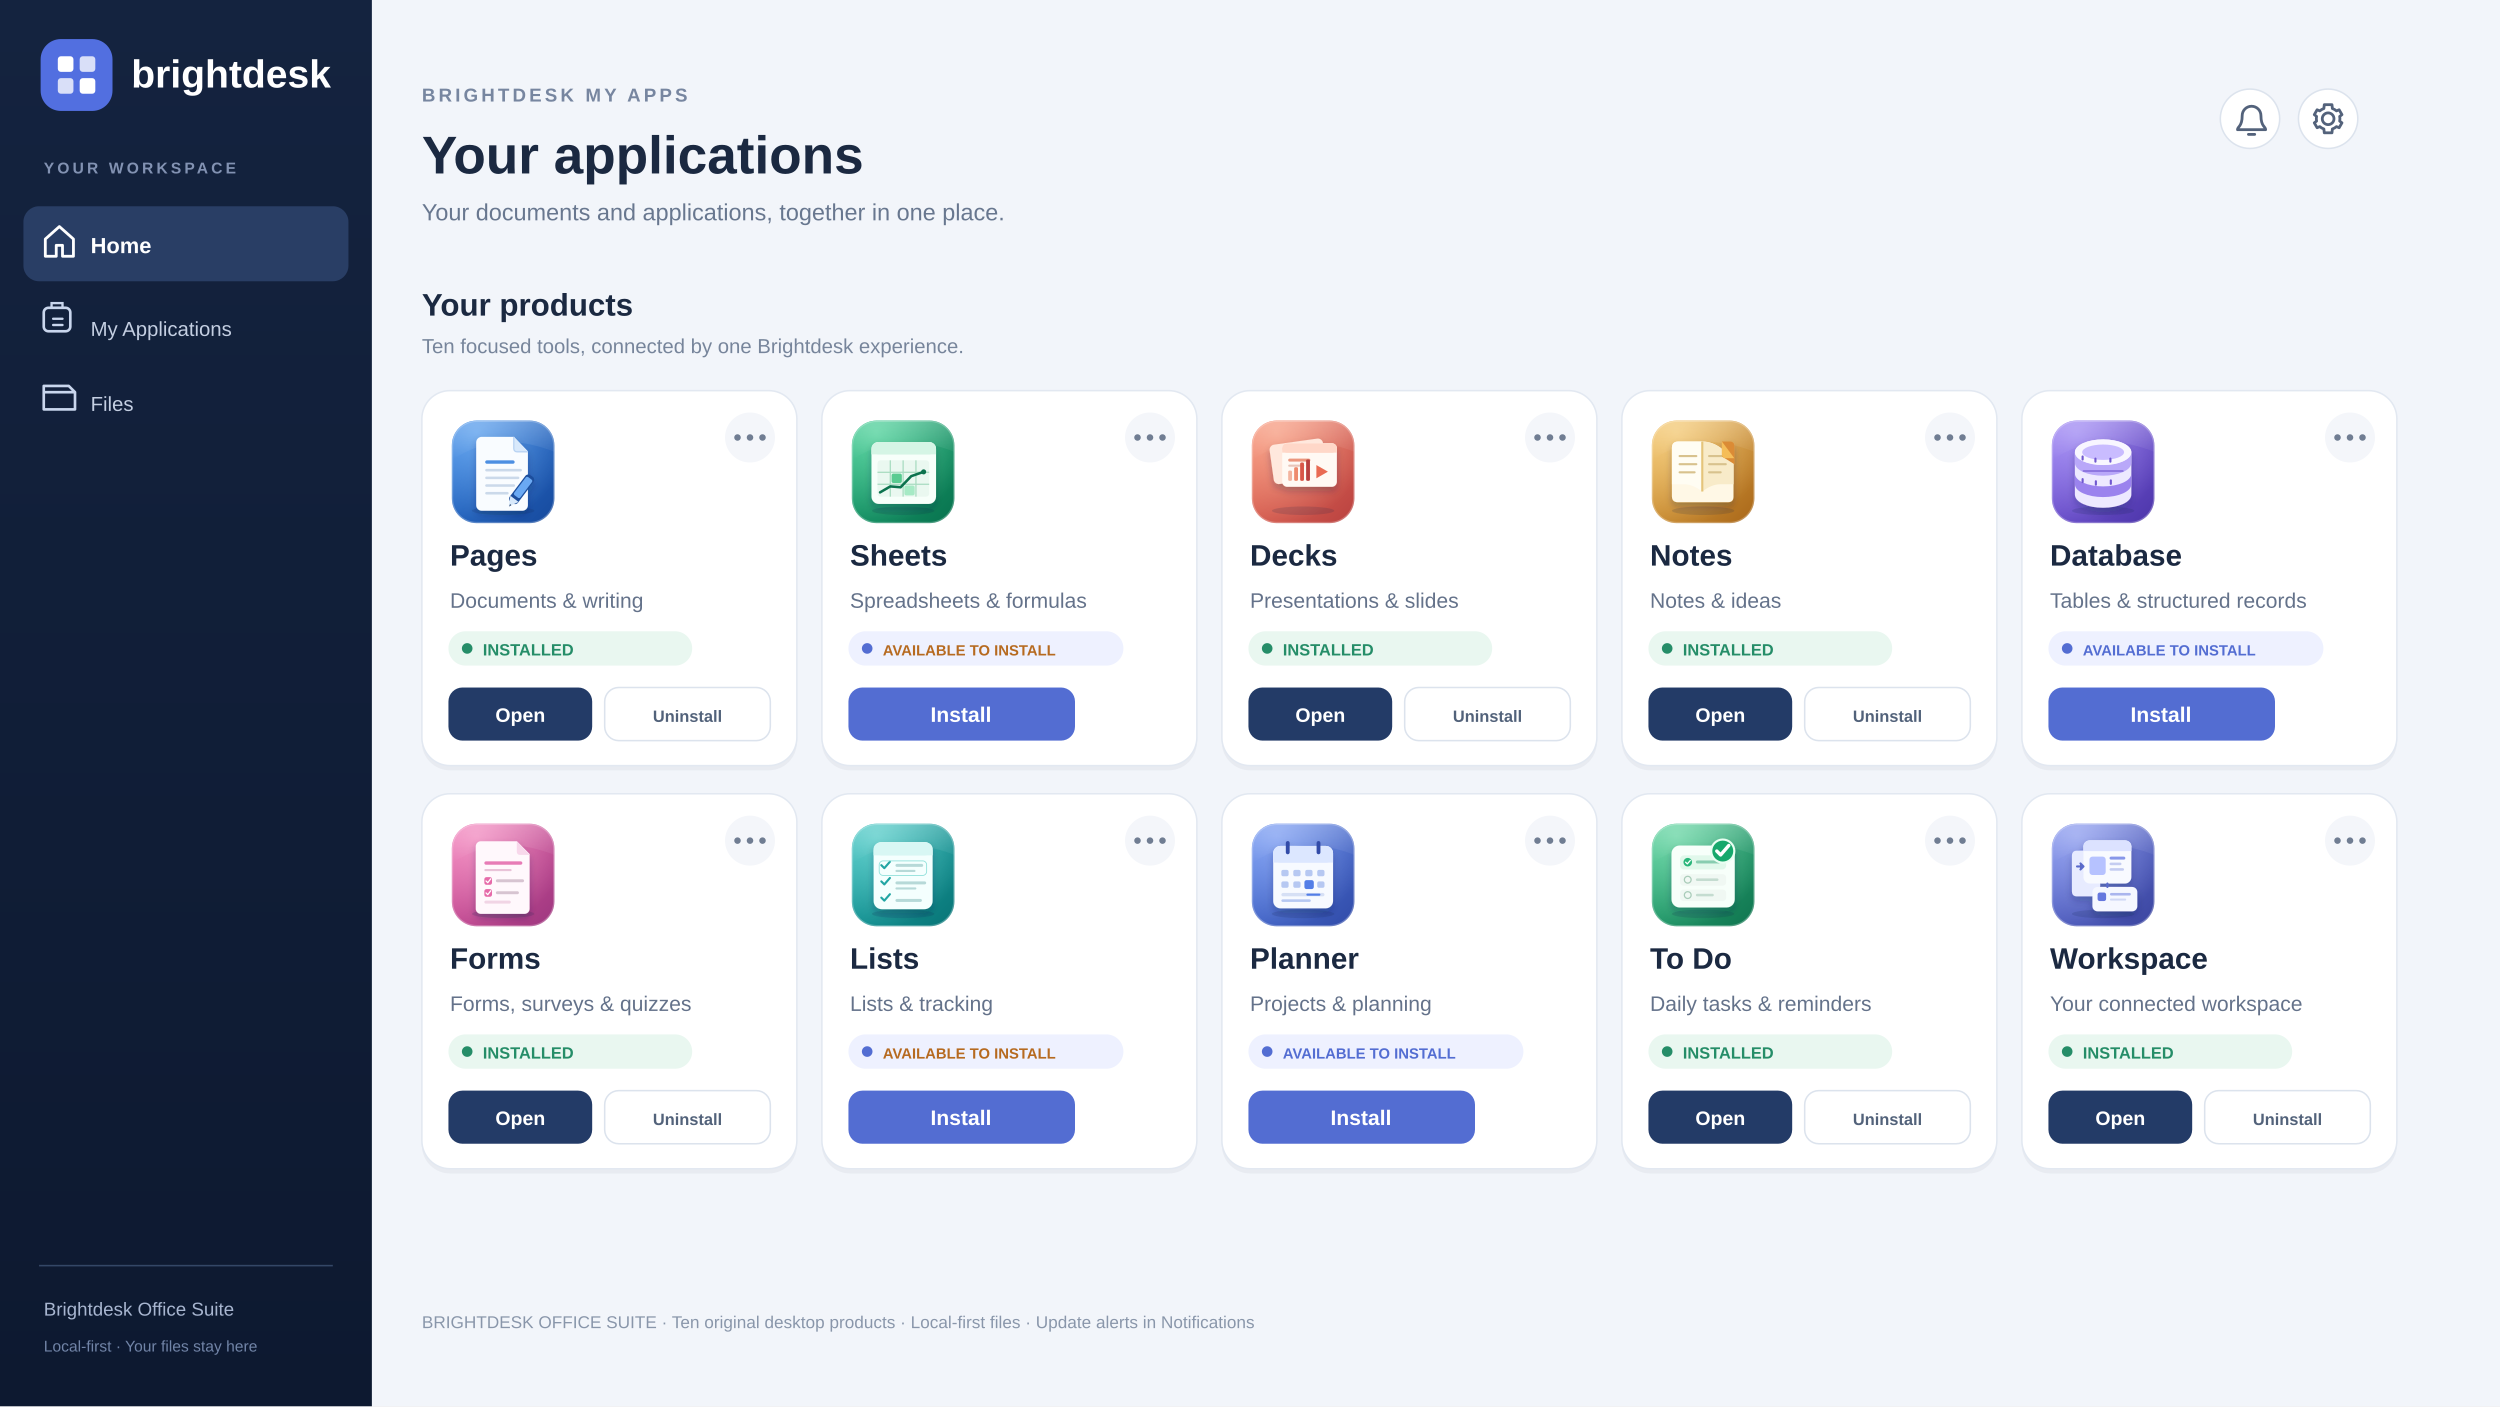
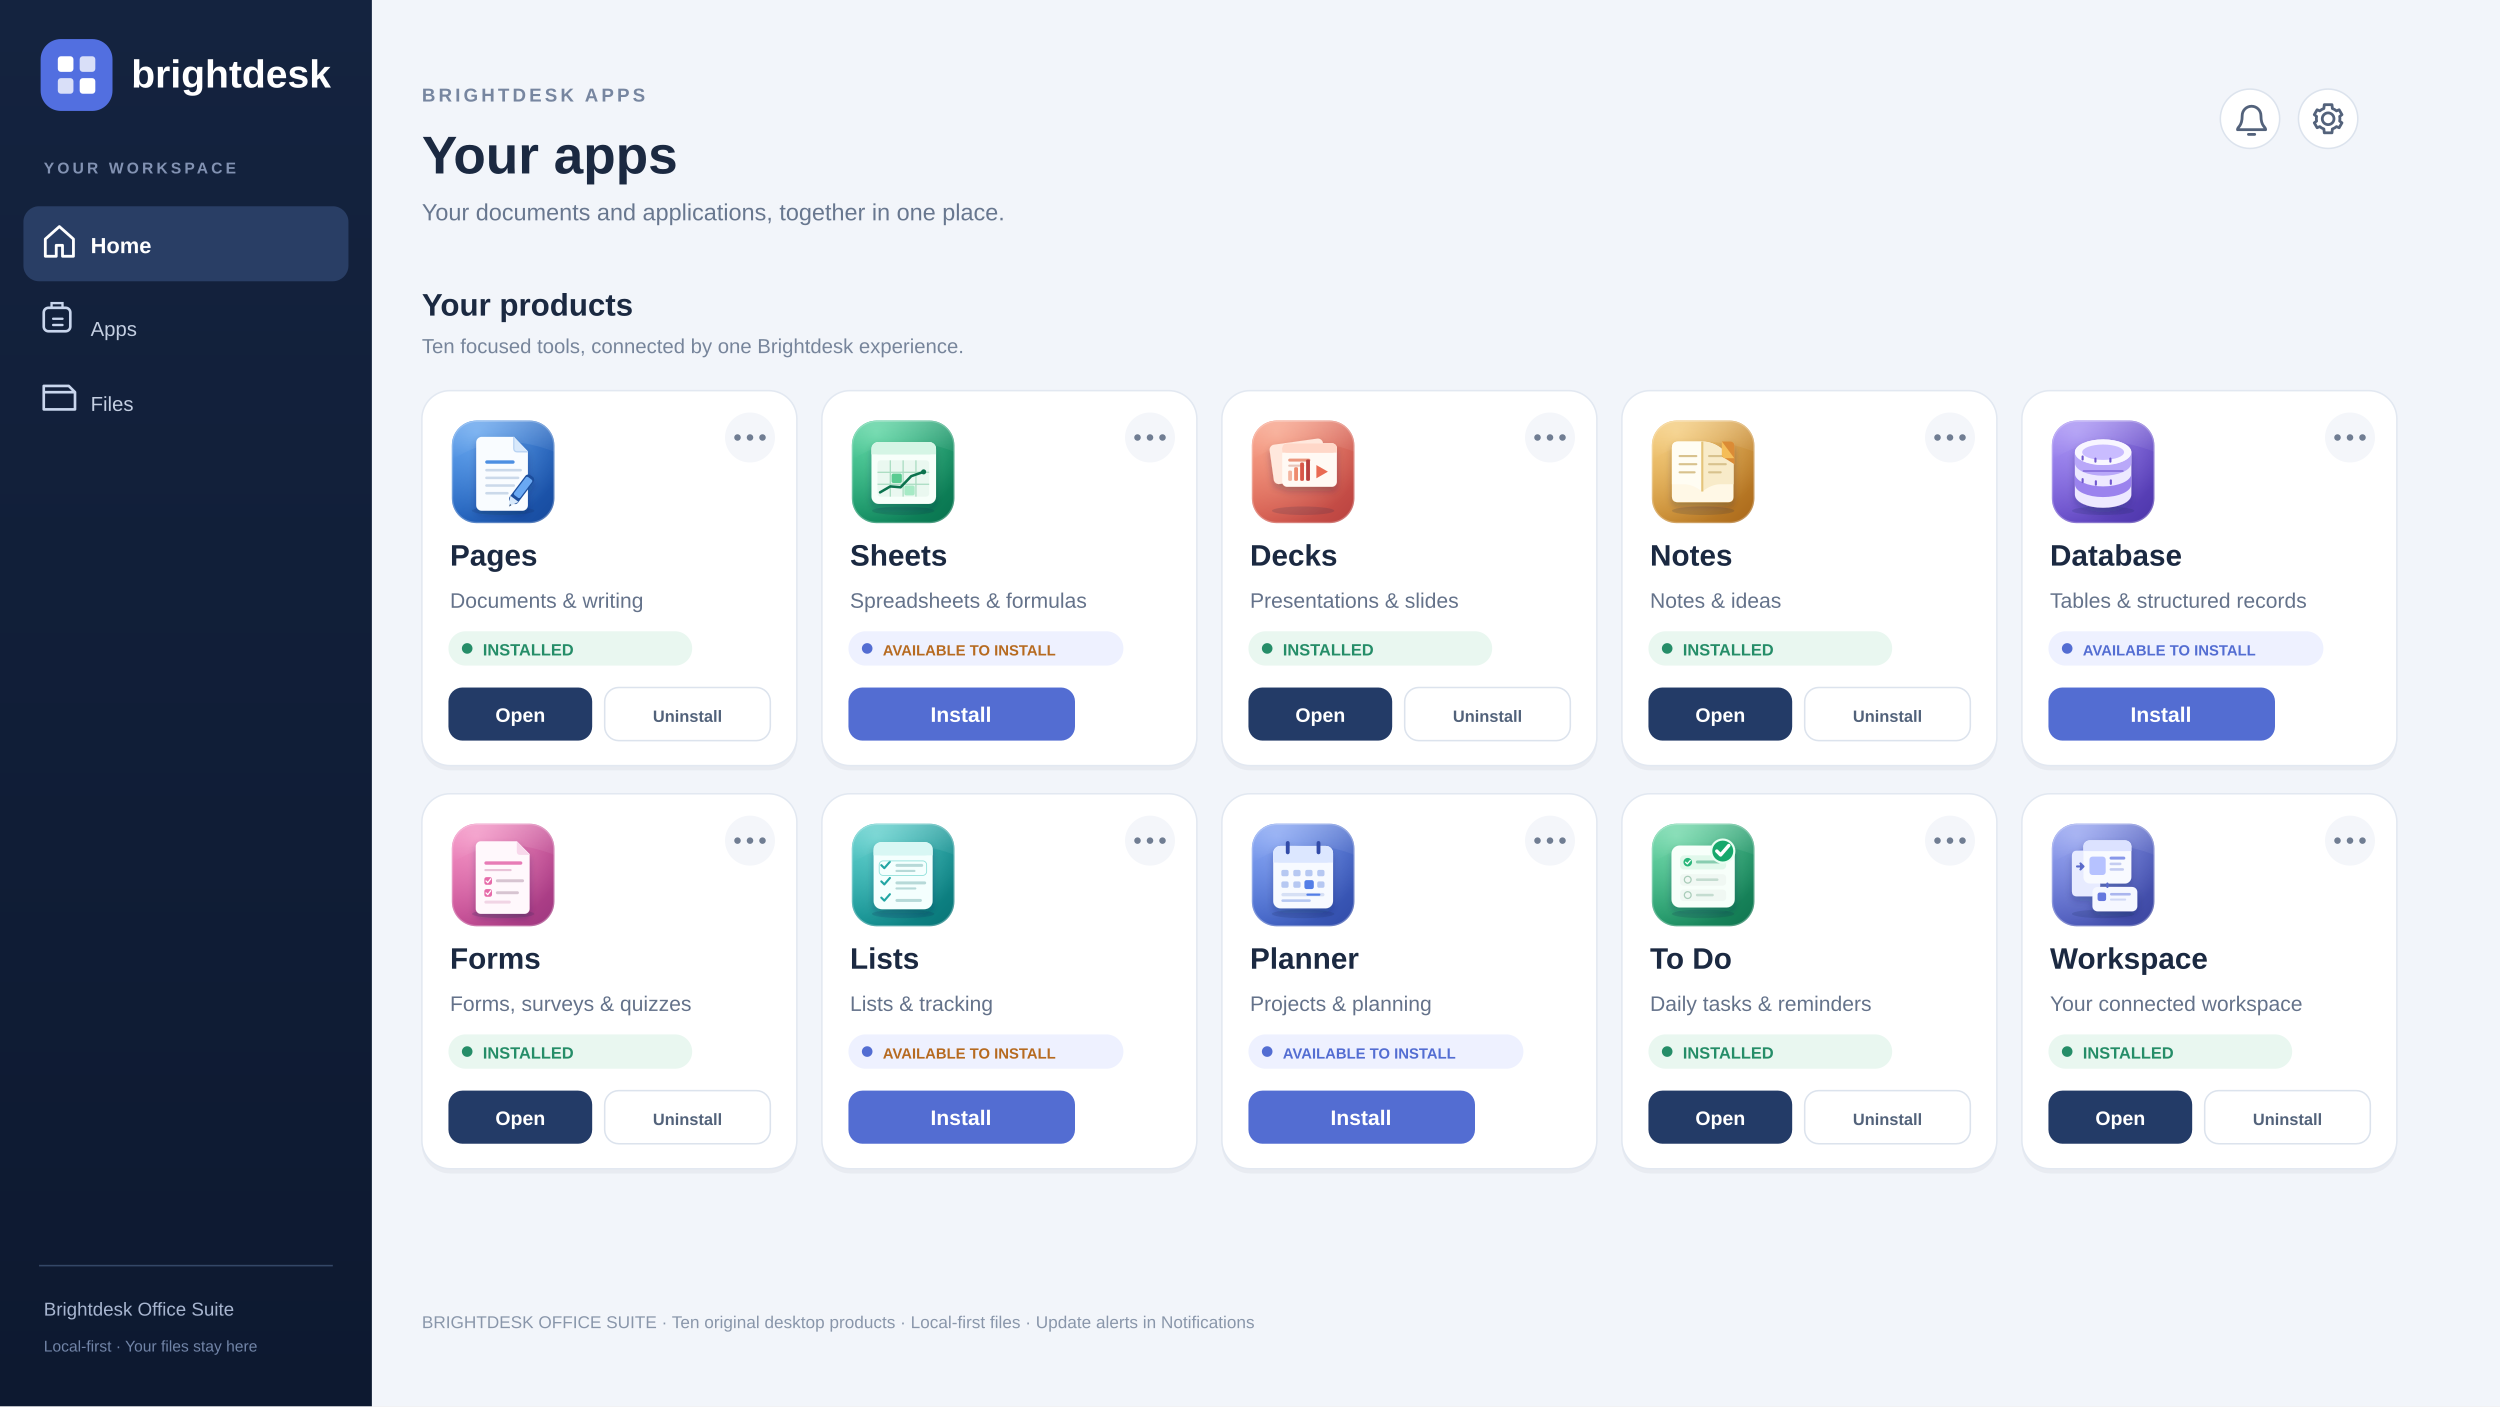
<svg xmlns="http://www.w3.org/2000/svg" width="1600" height="900" viewBox="0 0 1600 900" role="img" aria-labelledby="title desc">
  <defs>
    <linearGradient id="side" x1="0" y1="0" x2="0" y2="1">
      <stop stop-color="#14233F" />
      <stop offset="1" stop-color="#0D1930" />
    </linearGradient>
    <linearGradient id="banner" x1="0" y1="0" x2="1" y2="1">
      <stop stop-color="#E8F0FF" />
      <stop offset="1" stop-color="#F0ECFF" />
    </linearGradient>
    <filter id="shadow" x="-20%" y="-20%" width="140%" height="140%">
      <feDropShadow dx="0" dy="7" stdDeviation="14" flood-color="#1A2B4B" flood-opacity=".09" />
    </filter>
  </defs>
  <rect width="1600" height="900" fill="#F2F5FA" />
  <rect width="238" height="900" fill="url(#side)" />
  <rect x="26" y="25" width="46" height="46" rx="13" fill="#526FE0" />
  <g fill="#FFFFFF">
    <rect x="37" y="36" width="10" height="10" rx="2" />
    <rect x="51" y="36" width="10" height="10" rx="2" opacity=".78" />
    <rect x="37" y="50" width="10" height="10" rx="2" opacity=".78" />
    <rect x="51" y="50" width="10" height="10" rx="2" />
  </g>
  <text x="84" y="56" font-family="Arial, sans-serif" font-size="25" font-weight="700" fill="#FFFFFF">brightdesk</text>
  <text x="28" y="111" font-family="Arial, sans-serif" font-size="10" font-weight="700" letter-spacing="2" fill="#8292B2">YOUR WORKSPACE</text>
  <g id="sidebar-home">
    <rect x="15" y="132" width="208" height="48" rx="10" fill="#293E65" />
    <path d="M29 153l9-8 9 8v11h-7v-7h-4v7h-7z" fill="none" stroke="#FFFFFF" stroke-width="1.8" stroke-linecap="round" stroke-linejoin="round" />
    <text x="58" y="162" font-family="Arial, sans-serif" font-size="14" font-weight="700" fill="#FFFFFF">Home</text>
  </g>
  <g id="sidebar-applications">
    <rect x="28" y="197" width="17" height="15" rx="3" fill="none" stroke="#C9D6ED" stroke-width="1.7" />
    <path d="M33 197v-3h7v3M34 204h6M34 208h6" fill="none" stroke="#C9D6ED" stroke-width="1.5" stroke-linecap="round" />
-     <text x="58" y="215" font-family="Arial, sans-serif" font-size="13" fill="#C4CFE2">My Applications</text>
+     <text x="58" y="215" font-family="Arial, sans-serif" font-size="13" fill="#C4CFE2">Apps</text>
  </g>
  <g id="sidebar-files">
    <path d="M28 247h16l4 4v11H28zM28 251h20" fill="none" stroke="#C9D6ED" stroke-width="1.7" stroke-linecap="round" stroke-linejoin="round" />
    <text x="58" y="263" font-family="Arial, sans-serif" font-size="13" fill="#C4CFE2">Files</text>
  </g>
  <path d="M25 810h188" stroke="#344766" />
  <text x="28" y="842" font-family="Arial, sans-serif" font-size="12" fill="#A8B6D0">Brightdesk Office Suite</text>
  <text x="28" y="865" font-family="Arial, sans-serif" font-size="10" fill="#7184A7">Local-first · Your files stay here</text>
-   <text x="270" y="65" font-family="Arial, sans-serif" font-size="12" font-weight="700" letter-spacing="2" fill="#7786A0">BRIGHTDESK MY APPS</text>
-   <text x="270" y="111" font-family="Arial, sans-serif" font-size="34" font-weight="700" fill="#1B2941">Your applications</text>
+   <text x="270" y="65" font-family="Arial, sans-serif" font-size="12" font-weight="700" letter-spacing="2" fill="#7786A0">BRIGHTDESK APPS</text>
+   <text x="270" y="111" font-family="Arial, sans-serif" font-size="34" font-weight="700" fill="#1B2941">Your apps</text>
  <text x="270" y="141" font-family="Arial, sans-serif" font-size="15" fill="#68778F">Your documents and applications, together in one place.</text>
  <text x="270" y="202" font-family="Arial, sans-serif" font-size="20" font-weight="700" fill="#1B2941">Your products</text>
  <text x="270" y="226" font-family="Arial, sans-serif" font-size="13" fill="#77859B">Ten focused tools, connected by one Brightdesk experience.</text>
  <circle cx="1440" cy="76" r="19" fill="#FFFFFF" stroke="#DCE3ED" />
  <g id="notifications-bell" transform="translate(1429 65)" fill="none" stroke="#53627B" stroke-width="1.8" stroke-linecap="round" stroke-linejoin="round">
    <path d="M18 9a6 6 0 0 0-12 0c0 7-3 7-3 9h18c0-2-3-2-3-9Z" />
    <path d="M10 21h4" />
  </g>
  <circle cx="1490" cy="76" r="19" fill="#FFFFFF" stroke="#DCE3ED" />
  <g id="settings-cogwheel" transform="translate(1478 64)" fill="none" stroke="#53627B" stroke-width="1.8" stroke-linecap="round" stroke-linejoin="round">
    <path d="M12 8.25a3.75 3.75 0 1 0 0 7.5 3.75 3.75 0 0 0 0-7.5Z" />
    <path d="M19.4 13.5a7.7 7.7 0 0 0 0-3l1.45-1.12-1.8-3.12-1.72.7a7.7 7.7 0 0 0-2.6-1.5L14.45 3h-4.9l-.28 2.46a7.7 7.7 0 0 0-2.6 1.5l-1.72-.7-1.8 3.12L4.6 10.5a7.7 7.7 0 0 0 0 3l-1.45 1.12 1.8 3.12 1.72-.7a7.7 7.7 0 0 0 2.6 1.5L9.55 21h4.9l.28-2.46a7.7 7.7 0 0 0 2.6-1.5l1.72.7 1.8-3.12L19.4 13.5Z" />
  </g>
  <g transform="translate(0 -42)">
    <g>
      <rect x="270" y="295" width="240" height="240" rx="18" fill="#14233F" opacity=".05" />
      <rect x="270" y="292" width="240" height="240" rx="18" fill="#FFFFFF" stroke="#E2E8F1" />
      <svg x="287" y="309" width="70" height="70" viewBox="0 0 256 256">
        <defs>
          <linearGradient id="pages-bg" x1="0" y1="0" x2="1" y2="1">
            <stop offset="0" stop-color="#2B76D8" />
            <stop offset="1" stop-color="#174A9D" />
          </linearGradient>
          <radialGradient id="pages-light" cx="24%" cy="12%" r="90%">
            <stop offset="0" stop-color="#8BC5FF" stop-opacity=".65" />
            <stop offset="1" stop-color="#8BC5FF" stop-opacity="0" />
          </radialGradient>
          <linearGradient id="pages-glass" x1="0" y1="0" x2="0" y2="1">
            <stop offset="0" stop-color="#fff" stop-opacity=".21" />
            <stop offset="1" stop-color="#fff" stop-opacity="0" />
          </linearGradient>
          <filter id="pages-shadow" x="-30%" y="-30%" width="160%" height="180%">
            <feDropShadow dx="0" dy="10" stdDeviation="9" flood-color="#10234A" flood-opacity=".24" />
          </filter>
        </defs>
        <rect x="8" y="8" width="240" height="240" rx="58" fill="url(#pages-bg)" />
        <rect x="8" y="8" width="240" height="240" rx="58" fill="url(#pages-light)" />
        <path d="M66 9h124a58 58 0 0 1 58 58v14C173 52 93 43 9 100V67A58 58 0 0 1 66 9z" fill="url(#pages-glass)" />
        <rect x="9.5" y="9.5" width="237" height="237" rx="56.5" fill="none" stroke="#fff" stroke-opacity=".26" stroke-width="3" />
        <ellipse cx="128" cy="219" rx="73" ry="10" fill="#10234A" opacity=".15" />
        <g filter="url(#pages-shadow)">
          <path d="M78 46h75l33 34v126a13 13 0 0 1-13 13H78a13 13 0 0 1-13-13V59a13 13 0 0 1 13-13z" fill="#F9FCFF" />
          <path d="M153 46v28a7 7 0 0 0 7 7h26z" fill="#D9E9FB" />
          <path d="M153 46v28a7 7 0 0 0 7 7h26" fill="none" stroke="#B7D2F2" stroke-width="3" />
          <rect x="86" y="101" width="69" height="8" rx="4" fill="#4D8FE2" />
          <rect x="86" y="121" width="86" height="6" rx="3" fill="#CBD9EA" />
          <rect x="86" y="139" width="80" height="6" rx="3" fill="#CBD9EA" />
          <rect x="86" y="157" width="70" height="6" rx="3" fill="#CBD9EA" />
          <rect x="86" y="175" width="55" height="6" rx="3" fill="#CBD9EA" />
          <g transform="rotate(37 171 171)">
            <rect x="158" y="130" width="24" height="78" rx="9" fill="#1C4E9C" />
            <rect x="161" y="137" width="18" height="53" rx="4" fill="#6BA9F3" />
            <path d="M158 197h24l-12 22z" fill="#D7E8FA" />
            <path d="M169 213h4l-2 6z" fill="#243D65" />
          </g>
        </g>
      </svg>
      <circle cx="480" cy="322" r="16" fill="#F4F6FA" />
      <circle cx="472" cy="322" r="2.1" fill="#707D92" />
      <circle cx="480" cy="322" r="2.1" fill="#707D92" />
      <circle cx="488" cy="322" r="2.1" fill="#707D92" />
      <text x="288" y="404" font-family="Arial, sans-serif" font-size="19" font-weight="700" fill="#1B2941">Pages</text>
      <text x="288" y="431" font-family="Arial, sans-serif" font-size="13.5" fill="#64728A">Documents &amp; writing</text>
      <rect x="287" y="446" width="156" height="22" rx="11" fill="#E9F7F0" />
      <circle cx="299" cy="457" r="3.4" fill="#258D68" />
      <text x="309" y="461.5" font-family="Arial, sans-serif" font-size="10.5" font-weight="700" fill="#258D68">INSTALLED</text>
      <rect x="287" y="482" width="92" height="34" rx="9" fill="#233B67" />
      <text x="333" y="504" text-anchor="middle" font-family="Arial, sans-serif" font-size="12.5" font-weight="700" fill="#FFFFFF">Open</text>
      <rect x="387" y="482" width="106" height="34" rx="9" fill="#FFFFFF" stroke="#DCE3ED" />
      <text x="440" y="504" text-anchor="middle" font-family="Arial, sans-serif" font-size="10.5" font-weight="700" fill="#52627A">Uninstall</text>
    </g>
    <g>
      <rect x="526" y="295" width="240" height="240" rx="18" fill="#14233F" opacity=".05" />
      <rect x="526" y="292" width="240" height="240" rx="18" fill="#FFFFFF" stroke="#E2E8F1" />
      <svg x="543" y="309" width="70" height="70" viewBox="0 0 256 256">
        <defs>
          <linearGradient id="sheets-bg" x1="0" y1="0" x2="1" y2="1">
            <stop offset="0" stop-color="#21AD78" />
            <stop offset="1" stop-color="#08724E" />
          </linearGradient>
          <radialGradient id="sheets-light" cx="24%" cy="12%" r="90%">
            <stop offset="0" stop-color="#83F0BF" stop-opacity=".65" />
            <stop offset="1" stop-color="#83F0BF" stop-opacity="0" />
          </radialGradient>
          <linearGradient id="sheets-glass" x1="0" y1="0" x2="0" y2="1">
            <stop offset="0" stop-color="#fff" stop-opacity=".21" />
            <stop offset="1" stop-color="#fff" stop-opacity="0" />
          </linearGradient>
          <filter id="sheets-shadow" x="-30%" y="-30%" width="160%" height="180%">
            <feDropShadow dx="0" dy="10" stdDeviation="9" flood-color="#10234A" flood-opacity=".24" />
          </filter>
        </defs>
        <rect x="8" y="8" width="240" height="240" rx="58" fill="url(#sheets-bg)" />
        <rect x="8" y="8" width="240" height="240" rx="58" fill="url(#sheets-light)" />
        <path d="M66 9h124a58 58 0 0 1 58 58v14C173 52 93 43 9 100V67A58 58 0 0 1 66 9z" fill="url(#sheets-glass)" />
        <rect x="9.5" y="9.5" width="237" height="237" rx="56.5" fill="none" stroke="#fff" stroke-opacity=".26" stroke-width="3" />
        <ellipse cx="128" cy="219" rx="73" ry="10" fill="#10234A" opacity=".15" />
        <g filter="url(#sheets-shadow)">
          <rect x="54" y="58" width="151" height="145" rx="17" fill="#F7FFFA" />
          <rect x="54" y="58" width="151" height="29" rx="17" fill="#D5F5E5" />
          <path d="M54 75v12h151V75" fill="#D5F5E5" />
          <rect x="68" y="101" width="121" height="85" rx="7" fill="#EAF8F0" />
          <path d="M98 101v85M128 101v85M158 101v85M68 129h121M68 157h121" stroke="#A9DCC1" stroke-width="3" />
          <rect x="101" y="132" width="24" height="22" rx="4" fill="#5ACB91" />
          <rect x="131" y="160" width="24" height="23" rx="4" fill="#A6EAC5" />
          <path d="M74 176l24-14 24 2 25-26 29-10" fill="none" stroke="#08724E" stroke-width="6" stroke-linecap="round" stroke-linejoin="round" />
          <circle cx="176" cy="128" r="6" fill="#08724E" />
        </g>
      </svg>
      <circle cx="736" cy="322" r="16" fill="#F4F6FA" />
      <circle cx="728" cy="322" r="2.1" fill="#707D92" />
      <circle cx="736" cy="322" r="2.1" fill="#707D92" />
      <circle cx="744" cy="322" r="2.1" fill="#707D92" />
      <text x="544" y="404" font-family="Arial, sans-serif" font-size="19" font-weight="700" fill="#1B2941">Sheets</text>
      <text x="544" y="431" font-family="Arial, sans-serif" font-size="13.5" fill="#64728A">Spreadsheets &amp; formulas</text>
      <rect x="543" y="446" width="176" height="22" rx="11" fill="#EEF1FF" />
      <circle cx="555" cy="457" r="3.4" fill="#536DD2" />
      <text x="565" y="461.5" font-family="Arial, sans-serif" font-size="9.5" font-weight="700" fill="#B66A20">AVAILABLE TO INSTALL</text>
      <rect x="543" y="482" width="145" height="34" rx="9" fill="#536DD2" />
      <text x="615" y="504" text-anchor="middle" font-family="Arial, sans-serif" font-size="13.5" font-weight="700" fill="#FFFFFF">Install</text>
    </g>
    <g>
      <rect x="782" y="295" width="240" height="240" rx="18" fill="#14233F" opacity=".05" />
      <rect x="782" y="292" width="240" height="240" rx="18" fill="#FFFFFF" stroke="#E2E8F1" />
      <svg x="799" y="309" width="70" height="70" viewBox="0 0 256 256">
        <defs>
          <linearGradient id="decks-bg" x1="0" y1="0" x2="1" y2="1">
            <stop offset="0" stop-color="#F17A62" />
            <stop offset="1" stop-color="#B9413F" />
          </linearGradient>
          <radialGradient id="decks-light" cx="24%" cy="12%" r="90%">
            <stop offset="0" stop-color="#FFC1A6" stop-opacity=".65" />
            <stop offset="1" stop-color="#FFC1A6" stop-opacity="0" />
          </radialGradient>
          <linearGradient id="decks-glass" x1="0" y1="0" x2="0" y2="1">
            <stop offset="0" stop-color="#fff" stop-opacity=".21" />
            <stop offset="1" stop-color="#fff" stop-opacity="0" />
          </linearGradient>
          <filter id="decks-shadow" x="-30%" y="-30%" width="160%" height="180%">
            <feDropShadow dx="0" dy="10" stdDeviation="9" flood-color="#10234A" flood-opacity=".24" />
          </filter>
        </defs>
        <rect x="8" y="8" width="240" height="240" rx="58" fill="url(#decks-bg)" />
        <rect x="8" y="8" width="240" height="240" rx="58" fill="url(#decks-light)" />
        <path d="M66 9h124a58 58 0 0 1 58 58v14C173 52 93 43 9 100V67A58 58 0 0 1 66 9z" fill="url(#decks-glass)" />
        <rect x="9.5" y="9.5" width="237" height="237" rx="56.5" fill="none" stroke="#fff" stroke-opacity=".26" stroke-width="3" />
        <ellipse cx="128" cy="219" rx="73" ry="10" fill="#10234A" opacity=".15" />
        <g filter="url(#decks-shadow)">
          <rect x="48" y="66" width="126" height="93" rx="12" fill="#FFE8DD" transform="rotate(-8 48 66)" />
          <rect x="79" y="61" width="128" height="102" rx="12" fill="#FFF9F4" />
          <rect x="79" y="61" width="128" height="22" rx="12" fill="#FFD7C8" />
          <path d="M79 72h128v11H79z" fill="#FFD7C8" />
          <rect x="93" y="97" width="52" height="7" rx="3.5" fill="#EB967D" />
          <rect x="93" y="111" width="38" height="5" rx="2.5" fill="#E8C6BA" />
          <path d="M159 143v-31l27 15.5z" fill="#E96B52" />
          <rect x="93" y="125" width="9" height="24" rx="3" fill="#F3B49F" />
          <rect x="107" y="117" width="9" height="32" rx="3" fill="#EE8A6C" />
          <rect x="121" y="106" width="9" height="43" rx="3" fill="#D95748" />
          <rect x="135" y="99" width="9" height="50" rx="3" fill="#B9413F" />
        </g>
      </svg>
      <circle cx="992" cy="322" r="16" fill="#F4F6FA" />
      <circle cx="984" cy="322" r="2.1" fill="#707D92" />
      <circle cx="992" cy="322" r="2.1" fill="#707D92" />
      <circle cx="1000" cy="322" r="2.1" fill="#707D92" />
      <text x="800" y="404" font-family="Arial, sans-serif" font-size="19" font-weight="700" fill="#1B2941">Decks</text>
      <text x="800" y="431" font-family="Arial, sans-serif" font-size="13.5" fill="#64728A">Presentations &amp; slides</text>
      <rect x="799" y="446" width="156" height="22" rx="11" fill="#E9F7F0" />
      <circle cx="811" cy="457" r="3.4" fill="#258D68" />
      <text x="821" y="461.5" font-family="Arial, sans-serif" font-size="10.5" font-weight="700" fill="#258D68">INSTALLED</text>
      <rect x="799" y="482" width="92" height="34" rx="9" fill="#233B67" />
      <text x="845" y="504" text-anchor="middle" font-family="Arial, sans-serif" font-size="12.5" font-weight="700" fill="#FFFFFF">Open</text>
      <rect x="899" y="482" width="106" height="34" rx="9" fill="#FFFFFF" stroke="#DCE3ED" />
      <text x="952" y="504" text-anchor="middle" font-family="Arial, sans-serif" font-size="10.5" font-weight="700" fill="#52627A">Uninstall</text>
    </g>
    <g>
      <rect x="1038" y="295" width="240" height="240" rx="18" fill="#14233F" opacity=".05" />
      <rect x="1038" y="292" width="240" height="240" rx="18" fill="#FFFFFF" stroke="#E2E8F1" />
      <svg x="1055" y="309" width="70" height="70" viewBox="0 0 256 256">
        <defs>
          <linearGradient id="notes-bg" x1="0" y1="0" x2="1" y2="1">
            <stop offset="0" stop-color="#EAB34F" />
            <stop offset="1" stop-color="#A96719" />
          </linearGradient>
          <radialGradient id="notes-light" cx="24%" cy="12%" r="90%">
            <stop offset="0" stop-color="#FFE2A0" stop-opacity=".65" />
            <stop offset="1" stop-color="#FFE2A0" stop-opacity="0" />
          </radialGradient>
          <linearGradient id="notes-glass" x1="0" y1="0" x2="0" y2="1">
            <stop offset="0" stop-color="#fff" stop-opacity=".21" />
            <stop offset="1" stop-color="#fff" stop-opacity="0" />
          </linearGradient>
          <filter id="notes-shadow" x="-30%" y="-30%" width="160%" height="180%">
            <feDropShadow dx="0" dy="10" stdDeviation="9" flood-color="#10234A" flood-opacity=".24" />
          </filter>
        </defs>
        <rect x="8" y="8" width="240" height="240" rx="58" fill="url(#notes-bg)" />
        <rect x="8" y="8" width="240" height="240" rx="58" fill="url(#notes-light)" />
        <path d="M66 9h124a58 58 0 0 1 58 58v14C173 52 93 43 9 100V67A58 58 0 0 1 66 9z" fill="url(#notes-glass)" />
        <rect x="9.5" y="9.5" width="237" height="237" rx="56.5" fill="none" stroke="#fff" stroke-opacity=".26" stroke-width="3" />
        <ellipse cx="128" cy="219" rx="73" ry="10" fill="#10234A" opacity=".15" />
        <g filter="url(#notes-shadow)">
          <path d="M55 72q0-15 15-15h55q26 0 48 18l26 20v91q0 13-13 13H69q-14 0-14-14z" fill="#FFF8E6" />
          <path d="M126 57v117q-22-17-42-17H55V72q0-15 15-15z" fill="#FFFDF3" />
          <path d="M126 57v117q22-17 42-17h31V95l-26-20q-22-18-47-18z" fill="#F8EBC9" />
          <path d="M126 57v117" stroke="#E5C47A" stroke-width="5" />
          <path d="M73 91h39M73 110h39M73 129h35M142 91h39M142 110h39M142 129h27" stroke="#D8C28D" stroke-width="5" stroke-linecap="round" />
          <path d="M172 57h20a9 9 0 0 1 9 9v44l-29-18z" fill="#DB8B36" />
          <path d="M172 57v31a8 8 0 0 0 8 8h21" fill="#F5BD58" />
        </g>
      </svg>
      <circle cx="1248" cy="322" r="16" fill="#F4F6FA" />
      <circle cx="1240" cy="322" r="2.1" fill="#707D92" />
      <circle cx="1248" cy="322" r="2.1" fill="#707D92" />
      <circle cx="1256" cy="322" r="2.1" fill="#707D92" />
      <text x="1056" y="404" font-family="Arial, sans-serif" font-size="19" font-weight="700" fill="#1B2941">Notes</text>
      <text x="1056" y="431" font-family="Arial, sans-serif" font-size="13.5" fill="#64728A">Notes &amp; ideas</text>
      <rect x="1055" y="446" width="156" height="22" rx="11" fill="#E9F7F0" />
      <circle cx="1067" cy="457" r="3.4" fill="#258D68" />
      <text x="1077" y="461.5" font-family="Arial, sans-serif" font-size="10.5" font-weight="700" fill="#258D68">INSTALLED</text>
      <rect x="1055" y="482" width="92" height="34" rx="9" fill="#233B67" />
      <text x="1101" y="504" text-anchor="middle" font-family="Arial, sans-serif" font-size="12.5" font-weight="700" fill="#FFFFFF">Open</text>
      <rect x="1155" y="482" width="106" height="34" rx="9" fill="#FFFFFF" stroke="#DCE3ED" />
      <text x="1208" y="504" text-anchor="middle" font-family="Arial, sans-serif" font-size="10.5" font-weight="700" fill="#52627A">Uninstall</text>
    </g>
    <g>
      <rect x="1294" y="295" width="240" height="240" rx="18" fill="#14233F" opacity=".05" />
      <rect x="1294" y="292" width="240" height="240" rx="18" fill="#FFFFFF" stroke="#E2E8F1" />
      <svg x="1311" y="309" width="70" height="70" viewBox="0 0 256 256">
        <defs>
          <linearGradient id="database-bg" x1="0" y1="0" x2="1" y2="1">
            <stop offset="0" stop-color="#8666E9" />
            <stop offset="1" stop-color="#4C35A9" />
          </linearGradient>
          <radialGradient id="database-light" cx="24%" cy="12%" r="90%">
            <stop offset="0" stop-color="#C0B2FF" stop-opacity=".65" />
            <stop offset="1" stop-color="#C0B2FF" stop-opacity="0" />
          </radialGradient>
          <linearGradient id="database-glass" x1="0" y1="0" x2="0" y2="1">
            <stop offset="0" stop-color="#fff" stop-opacity=".21" />
            <stop offset="1" stop-color="#fff" stop-opacity="0" />
          </linearGradient>
          <filter id="database-shadow" x="-30%" y="-30%" width="160%" height="180%">
            <feDropShadow dx="0" dy="10" stdDeviation="9" flood-color="#10234A" flood-opacity=".24" />
          </filter>
        </defs>
        <rect x="8" y="8" width="240" height="240" rx="58" fill="url(#database-bg)" />
        <rect x="8" y="8" width="240" height="240" rx="58" fill="url(#database-light)" />
        <path d="M66 9h124a58 58 0 0 1 58 58v14C173 52 93 43 9 100V67A58 58 0 0 1 66 9z" fill="url(#database-glass)" />
        <rect x="9.5" y="9.5" width="237" height="237" rx="56.5" fill="none" stroke="#fff" stroke-opacity=".26" stroke-width="3" />
        <ellipse cx="128" cy="219" rx="73" ry="10" fill="#10234A" opacity=".15" />
        <g filter="url(#database-shadow)">
          <path d="M62 82c0-17 30-30 66-30s66 13 66 30v99c0 18-30 31-66 31s-66-13-66-31z" fill="#EDE9FF" />
          <path d="M62 82c0 17 30 30 66 30s66-13 66-30v25c0 17-30 30-66 30s-66-13-66-30z" fill="#B9A8F9" />
          <path d="M62 132c0 17 30 30 66 30s66-13 66-30v25c0 17-30 30-66 30s-66-13-66-30z" fill="#9B83EE" />
          <ellipse cx="128" cy="82" rx="66" ry="30" fill="#F8F6FF" />
          <ellipse cx="128" cy="82" rx="49" ry="18" fill="#C9BCFF" />
          <path d="M80 92v7m30-2v7m35-7v7m-65 41v7m31-2v8m35-10v8" stroke="#7058D0" stroke-width="5" stroke-linecap="round" />
          <path d="M82 126h92" stroke="#7158CF" stroke-width="4" stroke-linecap="round" opacity=".7" />
        </g>
      </svg>
      <circle cx="1504" cy="322" r="16" fill="#F4F6FA" />
      <circle cx="1496" cy="322" r="2.1" fill="#707D92" />
      <circle cx="1504" cy="322" r="2.1" fill="#707D92" />
      <circle cx="1512" cy="322" r="2.1" fill="#707D92" />
      <text x="1312" y="404" font-family="Arial, sans-serif" font-size="19" font-weight="700" fill="#1B2941">Database</text>
      <text x="1312" y="431" font-family="Arial, sans-serif" font-size="13.5" fill="#64728A">Tables &amp; structured records</text>
      <rect x="1311" y="446" width="176" height="22" rx="11" fill="#EEF1FF" />
      <circle cx="1323" cy="457" r="3.4" fill="#536DD2" />
      <text x="1333" y="461.5" font-family="Arial, sans-serif" font-size="9.5" font-weight="700" fill="#536DD2">AVAILABLE TO INSTALL</text>
      <rect x="1311" y="482" width="145" height="34" rx="9" fill="#536DD2" />
      <text x="1383" y="504" text-anchor="middle" font-family="Arial, sans-serif" font-size="13.5" font-weight="700" fill="#FFFFFF">Install</text>
    </g>
    <g>
      <rect x="270" y="553" width="240" height="240" rx="18" fill="#14233F" opacity=".05" />
      <rect x="270" y="550" width="240" height="240" rx="18" fill="#FFFFFF" stroke="#E2E8F1" />
      <svg x="287" y="567" width="70" height="70" viewBox="0 0 256 256">
        <defs>
          <linearGradient id="forms-bg" x1="0" y1="0" x2="1" y2="1">
            <stop offset="0" stop-color="#E65FA5" />
            <stop offset="1" stop-color="#9D367F" />
          </linearGradient>
          <radialGradient id="forms-light" cx="24%" cy="12%" r="90%">
            <stop offset="0" stop-color="#FFB6DA" stop-opacity=".65" />
            <stop offset="1" stop-color="#FFB6DA" stop-opacity="0" />
          </radialGradient>
          <linearGradient id="forms-glass" x1="0" y1="0" x2="0" y2="1">
            <stop offset="0" stop-color="#fff" stop-opacity=".21" />
            <stop offset="1" stop-color="#fff" stop-opacity="0" />
          </linearGradient>
          <filter id="forms-shadow" x="-30%" y="-30%" width="160%" height="180%">
            <feDropShadow dx="0" dy="10" stdDeviation="9" flood-color="#10234A" flood-opacity=".24" />
          </filter>
        </defs>
        <rect x="8" y="8" width="240" height="240" rx="58" fill="url(#forms-bg)" />
        <rect x="8" y="8" width="240" height="240" rx="58" fill="url(#forms-light)" />
        <path d="M66 9h124a58 58 0 0 1 58 58v14C173 52 93 43 9 100V67A58 58 0 0 1 66 9z" fill="url(#forms-glass)" />
        <rect x="9.5" y="9.5" width="237" height="237" rx="56.5" fill="none" stroke="#fff" stroke-opacity=".26" stroke-width="3" />
        <ellipse cx="128" cy="219" rx="73" ry="10" fill="#10234A" opacity=".15" />
        <g filter="url(#forms-shadow)">
          <path d="M76 49h84l30 30v128a12 12 0 0 1-12 12H76a12 12 0 0 1-12-12V61a12 12 0 0 1 12-12z" fill="#FFF8FC" />
          <path d="M160 49v25a7 7 0 0 0 7 7h23" fill="#F8D8EB" />
          <rect x="84" y="96" width="89" height="8" rx="4" fill="#E77CB6" />
          <rect x="84" y="114" width="64" height="5" rx="2.5" fill="#E9C3D8" />
          <g>
            <rect x="84" y="133" width="18" height="18" rx="5" fill="#E66AA9" />
            <path d="m88 142 4 4 7-9" fill="none" stroke="#fff" stroke-width="3" stroke-linecap="round" stroke-linejoin="round" />
            <rect x="111" y="138" width="66" height="7" rx="3.5" fill="#D7C4D1" />
            <rect x="84" y="161" width="18" height="18" rx="5" fill="#E66AA9" />
            <path d="m88 170 4 4 7-9" fill="none" stroke="#fff" stroke-width="3" stroke-linecap="round" stroke-linejoin="round" />
            <rect x="111" y="166" width="54" height="7" rx="3.5" fill="#D7C4D1" />
          </g>
          <rect x="84" y="188" width="62" height="7" rx="3.5" fill="#F1D5E5" />
        </g>
      </svg>
      <circle cx="480" cy="580" r="16" fill="#F4F6FA" />
      <circle cx="472" cy="580" r="2.1" fill="#707D92" />
      <circle cx="480" cy="580" r="2.1" fill="#707D92" />
      <circle cx="488" cy="580" r="2.1" fill="#707D92" />
      <text x="288" y="662" font-family="Arial, sans-serif" font-size="19" font-weight="700" fill="#1B2941">Forms</text>
      <text x="288" y="689" font-family="Arial, sans-serif" font-size="13.5" fill="#64728A">Forms, surveys &amp; quizzes</text>
      <rect x="287" y="704" width="156" height="22" rx="11" fill="#E9F7F0" />
      <circle cx="299" cy="715" r="3.4" fill="#258D68" />
      <text x="309" y="719.5" font-family="Arial, sans-serif" font-size="10.5" font-weight="700" fill="#258D68">INSTALLED</text>
      <rect x="287" y="740" width="92" height="34" rx="9" fill="#233B67" />
      <text x="333" y="762" text-anchor="middle" font-family="Arial, sans-serif" font-size="12.5" font-weight="700" fill="#FFFFFF">Open</text>
      <rect x="387" y="740" width="106" height="34" rx="9" fill="#FFFFFF" stroke="#DCE3ED" />
      <text x="440" y="762" text-anchor="middle" font-family="Arial, sans-serif" font-size="10.5" font-weight="700" fill="#52627A">Uninstall</text>
    </g>
    <g>
      <rect x="526" y="553" width="240" height="240" rx="18" fill="#14233F" opacity=".05" />
      <rect x="526" y="550" width="240" height="240" rx="18" fill="#FFFFFF" stroke="#E2E8F1" />
      <svg x="543" y="567" width="70" height="70" viewBox="0 0 256 256">
        <defs>
          <linearGradient id="lists-bg" x1="0" y1="0" x2="1" y2="1">
            <stop offset="0" stop-color="#21AFAF" />
            <stop offset="1" stop-color="#087476" />
          </linearGradient>
          <radialGradient id="lists-light" cx="24%" cy="12%" r="90%">
            <stop offset="0" stop-color="#8CE7E2" stop-opacity=".65" />
            <stop offset="1" stop-color="#8CE7E2" stop-opacity="0" />
          </radialGradient>
          <linearGradient id="lists-glass" x1="0" y1="0" x2="0" y2="1">
            <stop offset="0" stop-color="#fff" stop-opacity=".21" />
            <stop offset="1" stop-color="#fff" stop-opacity="0" />
          </linearGradient>
          <filter id="lists-shadow" x="-30%" y="-30%" width="160%" height="180%">
            <feDropShadow dx="0" dy="10" stdDeviation="9" flood-color="#10234A" flood-opacity=".24" />
          </filter>
        </defs>
        <rect x="8" y="8" width="240" height="240" rx="58" fill="url(#lists-bg)" />
        <rect x="8" y="8" width="240" height="240" rx="58" fill="url(#lists-light)" />
        <path d="M66 9h124a58 58 0 0 1 58 58v14C173 52 93 43 9 100V67A58 58 0 0 1 66 9z" fill="url(#lists-glass)" />
        <rect x="9.5" y="9.5" width="237" height="237" rx="56.5" fill="none" stroke="#fff" stroke-opacity=".26" stroke-width="3" />
        <ellipse cx="128" cy="219" rx="73" ry="10" fill="#10234A" opacity=".15" />
        <g filter="url(#lists-shadow)">
          <rect x="59" y="51" width="138" height="157" rx="19" fill="#F4FFFE" />
          <rect x="59" y="51" width="138" height="31" rx="19" fill="#D8F7F4" />
          <path d="M59 70h138v12H59z" fill="#D8F7F4" />
          <g fill="none" stroke="#20A5A3" stroke-width="5" stroke-linecap="round" stroke-linejoin="round">
            <path d="m77 105 7 7 13-15m-20 46 7 7 13-15m-20 46 7 7 13-15" />
          </g>
          <g fill="#B6D9D8">
            <rect x="110" y="102" width="65" height="7" rx="3.5" />
            <rect x="110" y="116" width="47" height="5" rx="2.5" />
            <rect x="110" y="143" width="72" height="7" rx="3.5" />
            <rect x="110" y="157" width="49" height="5" rx="2.5" />
            <rect x="110" y="184" width="62" height="7" rx="3.5" />
          </g>
          <rect x="72" y="95" width="111" height="34" rx="9" fill="none" stroke="#8FE0DA" stroke-width="2" />
        </g>
      </svg>
      <circle cx="736" cy="580" r="16" fill="#F4F6FA" />
      <circle cx="728" cy="580" r="2.1" fill="#707D92" />
      <circle cx="736" cy="580" r="2.1" fill="#707D92" />
      <circle cx="744" cy="580" r="2.1" fill="#707D92" />
      <text x="544" y="662" font-family="Arial, sans-serif" font-size="19" font-weight="700" fill="#1B2941">Lists</text>
      <text x="544" y="689" font-family="Arial, sans-serif" font-size="13.5" fill="#64728A">Lists &amp; tracking</text>
      <rect x="543" y="704" width="176" height="22" rx="11" fill="#EEF1FF" />
      <circle cx="555" cy="715" r="3.4" fill="#536DD2" />
      <text x="565" y="719.5" font-family="Arial, sans-serif" font-size="9.5" font-weight="700" fill="#B66A20">AVAILABLE TO INSTALL</text>
      <rect x="543" y="740" width="145" height="34" rx="9" fill="#536DD2" />
      <text x="615" y="762" text-anchor="middle" font-family="Arial, sans-serif" font-size="13.5" font-weight="700" fill="#FFFFFF">Install</text>
    </g>
    <g>
      <rect x="782" y="553" width="240" height="240" rx="18" fill="#14233F" opacity=".05" />
      <rect x="782" y="550" width="240" height="240" rx="18" fill="#FFFFFF" stroke="#E2E8F1" />
      <svg x="799" y="567" width="70" height="70" viewBox="0 0 256 256">
        <defs>
          <linearGradient id="planner-bg" x1="0" y1="0" x2="1" y2="1">
            <stop offset="0" stop-color="#567FE5" />
            <stop offset="1" stop-color="#314BA8" />
          </linearGradient>
          <radialGradient id="planner-light" cx="24%" cy="12%" r="90%">
            <stop offset="0" stop-color="#A7C0FF" stop-opacity=".65" />
            <stop offset="1" stop-color="#A7C0FF" stop-opacity="0" />
          </radialGradient>
          <linearGradient id="planner-glass" x1="0" y1="0" x2="0" y2="1">
            <stop offset="0" stop-color="#fff" stop-opacity=".21" />
            <stop offset="1" stop-color="#fff" stop-opacity="0" />
          </linearGradient>
          <filter id="planner-shadow" x="-30%" y="-30%" width="160%" height="180%">
            <feDropShadow dx="0" dy="10" stdDeviation="9" flood-color="#10234A" flood-opacity=".24" />
          </filter>
        </defs>
        <rect x="8" y="8" width="240" height="240" rx="58" fill="url(#planner-bg)" />
        <rect x="8" y="8" width="240" height="240" rx="58" fill="url(#planner-light)" />
        <path d="M66 9h124a58 58 0 0 1 58 58v14C173 52 93 43 9 100V67A58 58 0 0 1 66 9z" fill="url(#planner-glass)" />
        <rect x="9.5" y="9.5" width="237" height="237" rx="56.5" fill="none" stroke="#fff" stroke-opacity=".26" stroke-width="3" />
        <ellipse cx="128" cy="219" rx="73" ry="10" fill="#10234A" opacity=".15" />
        <g filter="url(#planner-shadow)">
          <rect x="58" y="60" width="140" height="146" rx="17" fill="#F7FAFF" />
          <rect x="58" y="60" width="140" height="39" rx="17" fill="#DCE7FF" />
          <path d="M58 82h140v17H58z" fill="#DCE7FF" />
          <path d="M92 53v22m72-22v22" stroke="#314BA8" stroke-width="9" stroke-linecap="round" />
          <g fill="#B6C8F2">
            <rect x="77" y="116" width="17" height="15" rx="4" />
            <rect x="105" y="116" width="17" height="15" rx="4" />
            <rect x="133" y="116" width="17" height="15" rx="4" />
            <rect x="161" y="116" width="17" height="15" rx="4" />
            <rect x="77" y="143" width="17" height="15" rx="4" />
            <rect x="105" y="143" width="17" height="15" rx="4" />
            <rect x="161" y="143" width="17" height="15" rx="4" />
          </g>
          <rect x="131" y="140" width="22" height="21" rx="5" fill="#537EE7" />
          <rect x="77" y="170" width="101" height="8" rx="4" fill="#D6E0F5" />
          <rect x="77" y="185" width="69" height="6" rx="3" fill="#B6C8F2" />
          <path d="M138 174h28" stroke="#537EE7" stroke-width="5" stroke-linecap="round" />
        </g>
      </svg>
      <circle cx="992" cy="580" r="16" fill="#F4F6FA" />
      <circle cx="984" cy="580" r="2.1" fill="#707D92" />
      <circle cx="992" cy="580" r="2.1" fill="#707D92" />
      <circle cx="1000" cy="580" r="2.1" fill="#707D92" />
      <text x="800" y="662" font-family="Arial, sans-serif" font-size="19" font-weight="700" fill="#1B2941">Planner</text>
      <text x="800" y="689" font-family="Arial, sans-serif" font-size="13.5" fill="#64728A">Projects &amp; planning</text>
      <rect x="799" y="704" width="176" height="22" rx="11" fill="#EEF1FF" />
      <circle cx="811" cy="715" r="3.4" fill="#536DD2" />
      <text x="821" y="719.5" font-family="Arial, sans-serif" font-size="9.5" font-weight="700" fill="#536DD2">AVAILABLE TO INSTALL</text>
      <rect x="799" y="740" width="145" height="34" rx="9" fill="#536DD2" />
      <text x="871" y="762" text-anchor="middle" font-family="Arial, sans-serif" font-size="13.5" font-weight="700" fill="#FFFFFF">Install</text>
    </g>
    <g>
      <rect x="1038" y="553" width="240" height="240" rx="18" fill="#14233F" opacity=".05" />
      <rect x="1038" y="550" width="240" height="240" rx="18" fill="#FFFFFF" stroke="#E2E8F1" />
      <svg x="1055" y="567" width="70" height="70" viewBox="0 0 256 256">
        <defs>
          <linearGradient id="to-do-bg" x1="0" y1="0" x2="1" y2="1">
            <stop offset="0" stop-color="#32B981" />
            <stop offset="1" stop-color="#10744F" />
          </linearGradient>
          <radialGradient id="to-do-light" cx="24%" cy="12%" r="90%">
            <stop offset="0" stop-color="#9CF0C7" stop-opacity=".65" />
            <stop offset="1" stop-color="#9CF0C7" stop-opacity="0" />
          </radialGradient>
          <linearGradient id="to-do-glass" x1="0" y1="0" x2="0" y2="1">
            <stop offset="0" stop-color="#fff" stop-opacity=".21" />
            <stop offset="1" stop-color="#fff" stop-opacity="0" />
          </linearGradient>
          <filter id="to-do-shadow" x="-30%" y="-30%" width="160%" height="180%">
            <feDropShadow dx="0" dy="10" stdDeviation="9" flood-color="#10234A" flood-opacity=".24" />
          </filter>
        </defs>
        <rect x="8" y="8" width="240" height="240" rx="58" fill="url(#to-do-bg)" />
        <rect x="8" y="8" width="240" height="240" rx="58" fill="url(#to-do-light)" />
        <path d="M66 9h124a58 58 0 0 1 58 58v14C173 52 93 43 9 100V67A58 58 0 0 1 66 9z" fill="url(#to-do-glass)" />
        <rect x="9.5" y="9.5" width="237" height="237" rx="56.5" fill="none" stroke="#fff" stroke-opacity=".26" stroke-width="3" />
        <ellipse cx="128" cy="219" rx="73" ry="10" fill="#10234A" opacity=".15" />
        <g filter="url(#to-do-shadow)">
          <rect x="54" y="59" width="148" height="145" rx="19" fill="#F7FFFA" />
          <rect x="74" y="82" width="108" height="33" rx="9" fill="#E1F8EB" />
          <circle cx="92" cy="98" r="10" fill="#29B67A" />
          <path d="m87 98 4 4 7-8" fill="none" stroke="#fff" stroke-width="3" stroke-linecap="round" stroke-linejoin="round" />
          <rect x="111" y="94" width="57" height="7" rx="3.5" fill="#88CDB0" />
          <rect x="74" y="126" width="108" height="27" rx="8" fill="#F0F8F3" />
          <circle cx="92" cy="139" r="8" fill="none" stroke="#A9CCB9" stroke-width="3" />
          <rect x="111" y="136" width="53" height="6" rx="3" fill="#C4DCD0" />
          <rect x="74" y="162" width="108" height="27" rx="8" fill="#F0F8F3" />
          <circle cx="92" cy="175" r="8" fill="none" stroke="#A9CCB9" stroke-width="3" />
          <rect x="111" y="172" width="42" height="6" rx="3" fill="#C4DCD0" />
          <circle cx="174" cy="72" r="27" fill="#19A86C" stroke="#E9FFF2" stroke-width="5" />
          <path d="m160 72 9 9 19-22" fill="none" stroke="#fff" stroke-width="8" stroke-linecap="round" stroke-linejoin="round" />
        </g>
      </svg>
      <circle cx="1248" cy="580" r="16" fill="#F4F6FA" />
      <circle cx="1240" cy="580" r="2.1" fill="#707D92" />
      <circle cx="1248" cy="580" r="2.1" fill="#707D92" />
      <circle cx="1256" cy="580" r="2.1" fill="#707D92" />
      <text x="1056" y="662" font-family="Arial, sans-serif" font-size="19" font-weight="700" fill="#1B2941">To Do</text>
      <text x="1056" y="689" font-family="Arial, sans-serif" font-size="13.5" fill="#64728A">Daily tasks &amp; reminders</text>
      <rect x="1055" y="704" width="156" height="22" rx="11" fill="#E9F7F0" />
      <circle cx="1067" cy="715" r="3.4" fill="#258D68" />
      <text x="1077" y="719.5" font-family="Arial, sans-serif" font-size="10.5" font-weight="700" fill="#258D68">INSTALLED</text>
      <rect x="1055" y="740" width="92" height="34" rx="9" fill="#233B67" />
      <text x="1101" y="762" text-anchor="middle" font-family="Arial, sans-serif" font-size="12.5" font-weight="700" fill="#FFFFFF">Open</text>
      <rect x="1155" y="740" width="106" height="34" rx="9" fill="#FFFFFF" stroke="#DCE3ED" />
      <text x="1208" y="762" text-anchor="middle" font-family="Arial, sans-serif" font-size="10.5" font-weight="700" fill="#52627A">Uninstall</text>
    </g>
    <g>
      <rect x="1294" y="553" width="240" height="240" rx="18" fill="#14233F" opacity=".05" />
      <rect x="1294" y="550" width="240" height="240" rx="18" fill="#FFFFFF" stroke="#E2E8F1" />
      <svg x="1311" y="567" width="70" height="70" viewBox="0 0 256 256">
        <defs>
          <linearGradient id="workspace-bg" x1="0" y1="0" x2="1" y2="1">
            <stop offset="0" stop-color="#6778DF" />
            <stop offset="1" stop-color="#3B459F" />
          </linearGradient>
          <radialGradient id="workspace-light" cx="24%" cy="12%" r="90%">
            <stop offset="0" stop-color="#B7C4FF" stop-opacity=".65" />
            <stop offset="1" stop-color="#B7C4FF" stop-opacity="0" />
          </radialGradient>
          <linearGradient id="workspace-glass" x1="0" y1="0" x2="0" y2="1">
            <stop offset="0" stop-color="#fff" stop-opacity=".21" />
            <stop offset="1" stop-color="#fff" stop-opacity="0" />
          </linearGradient>
          <filter id="workspace-shadow" x="-30%" y="-30%" width="160%" height="180%">
            <feDropShadow dx="0" dy="10" stdDeviation="9" flood-color="#10234A" flood-opacity=".24" />
          </filter>
        </defs>
        <rect x="8" y="8" width="240" height="240" rx="58" fill="url(#workspace-bg)" />
        <rect x="8" y="8" width="240" height="240" rx="58" fill="url(#workspace-light)" />
        <path d="M66 9h124a58 58 0 0 1 58 58v14C173 52 93 43 9 100V67A58 58 0 0 1 66 9z" fill="url(#workspace-glass)" />
        <rect x="9.5" y="9.5" width="237" height="237" rx="56.5" fill="none" stroke="#fff" stroke-opacity=".26" stroke-width="3" />
        <ellipse cx="128" cy="219" rx="73" ry="10" fill="#10234A" opacity=".15" />
        <g filter="url(#workspace-shadow)">
          <path d="M55 83q0-12 12-12h54v107H67q-12 0-12-12z" fill="#E7EBFF" />
          <rect x="82" y="47" width="112" height="101" rx="15" fill="#F8FAFF" />
          <rect x="82" y="47" width="112" height="25" rx="15" fill="#DCE2FF" />
          <path d="M82 60h112v12H82z" fill="#DCE2FF" />
          <rect x="96" y="85" width="38" height="43" rx="7" fill="#B6C2FF" />
          <rect x="143" y="85" width="37" height="7" rx="3.5" fill="#8797E9" />
          <rect x="143" y="99" width="28" height="6" rx="3" fill="#C4CCF1" />
          <rect x="143" y="112" width="34" height="6" rx="3" fill="#C4CCF1" />
          <rect x="103" y="156" width="105" height="57" rx="12" fill="#F5F7FF" />
          <rect x="115" y="169" width="20" height="20" rx="5" fill="#6678DE" />
          <rect x="144" y="170" width="49" height="6" rx="3" fill="#AAB5EE" />
          <rect x="144" y="183" width="38" height="5" rx="2.5" fill="#D1D8F5" />
          <path d="M67 108h15m-7-7 7 7-7 7M138 148v8" stroke="#5A6ACC" stroke-width="5" stroke-linecap="round" stroke-linejoin="round" />
        </g>
      </svg>
      <circle cx="1504" cy="580" r="16" fill="#F4F6FA" />
      <circle cx="1496" cy="580" r="2.1" fill="#707D92" />
      <circle cx="1504" cy="580" r="2.1" fill="#707D92" />
      <circle cx="1512" cy="580" r="2.1" fill="#707D92" />
      <text x="1312" y="662" font-family="Arial, sans-serif" font-size="19" font-weight="700" fill="#1B2941">Workspace</text>
      <text x="1312" y="689" font-family="Arial, sans-serif" font-size="13.5" fill="#64728A">Your connected workspace</text>
      <rect x="1311" y="704" width="156" height="22" rx="11" fill="#E9F7F0" />
      <circle cx="1323" cy="715" r="3.4" fill="#258D68" />
      <text x="1333" y="719.5" font-family="Arial, sans-serif" font-size="10.5" font-weight="700" fill="#258D68">INSTALLED</text>
      <rect x="1311" y="740" width="92" height="34" rx="9" fill="#233B67" />
      <text x="1357" y="762" text-anchor="middle" font-family="Arial, sans-serif" font-size="12.5" font-weight="700" fill="#FFFFFF">Open</text>
      <rect x="1411" y="740" width="106" height="34" rx="9" fill="#FFFFFF" stroke="#DCE3ED" />
      <text x="1464" y="762" text-anchor="middle" font-family="Arial, sans-serif" font-size="10.5" font-weight="700" fill="#52627A">Uninstall</text>
    </g>
  </g>
  <text x="270" y="850" font-family="Arial, sans-serif" font-size="11" fill="#8996AA">BRIGHTDESK OFFICE SUITE · Ten original desktop products · Local-first files · Update alerts in Notifications</text>
</svg>
